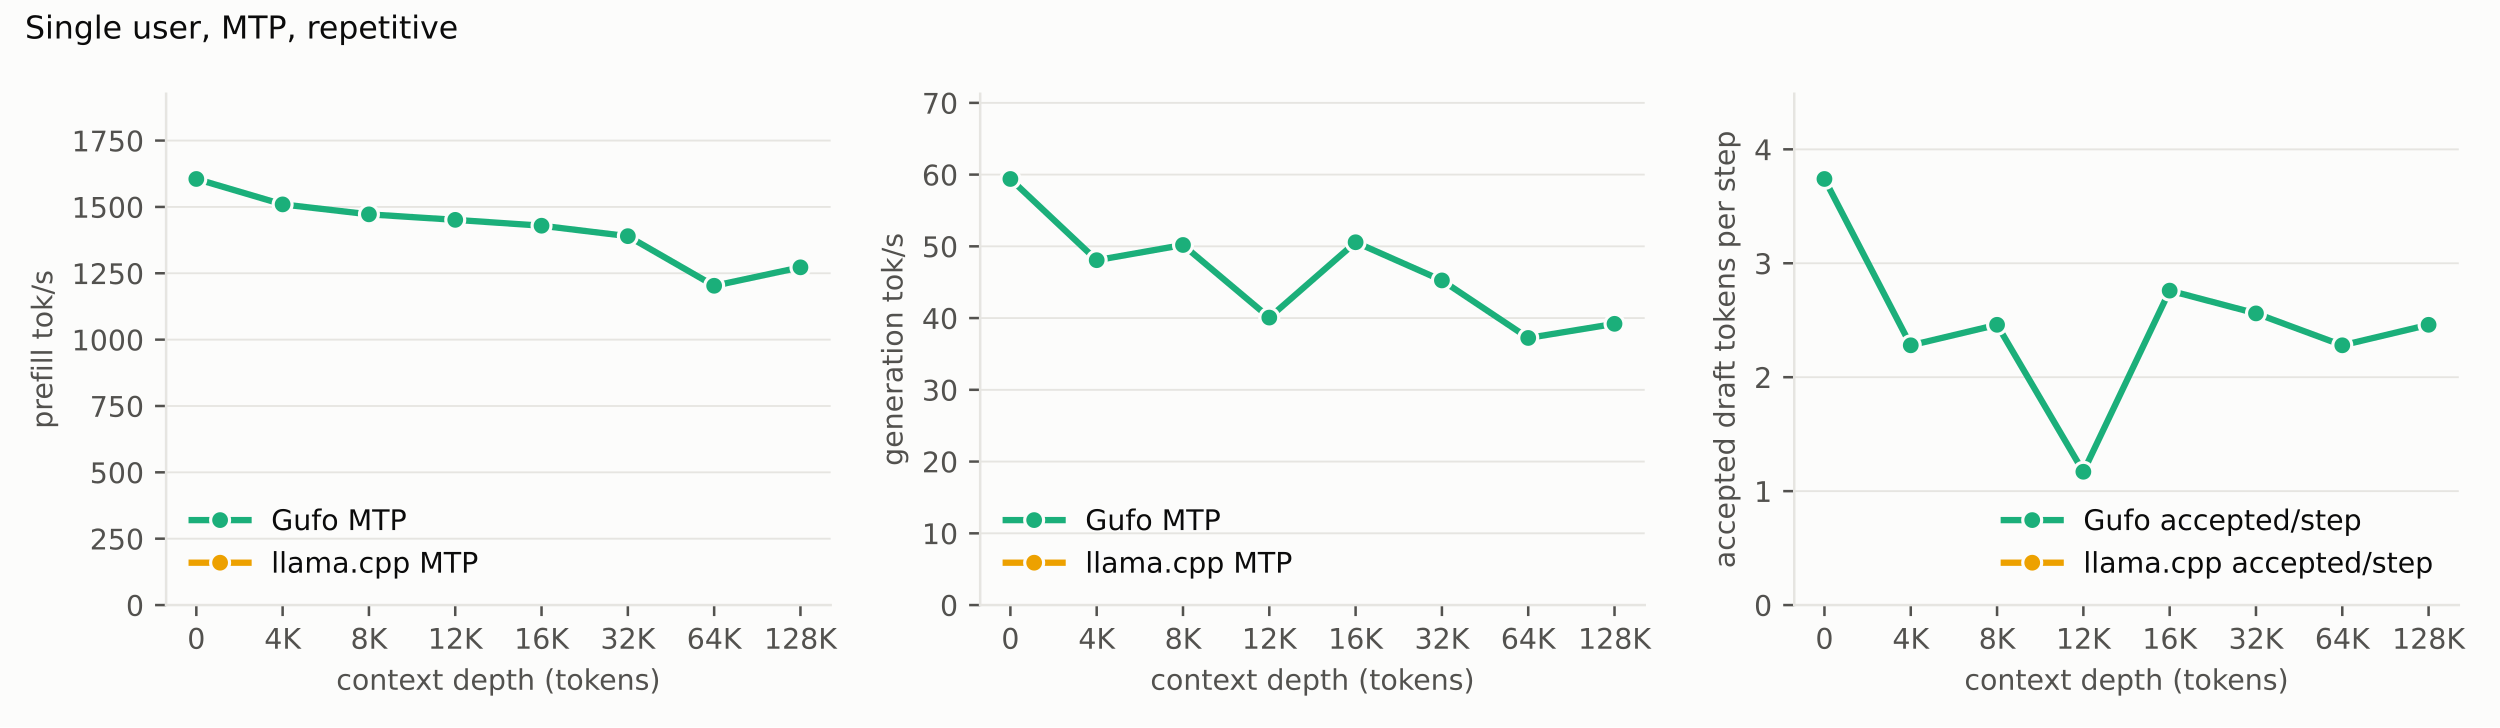
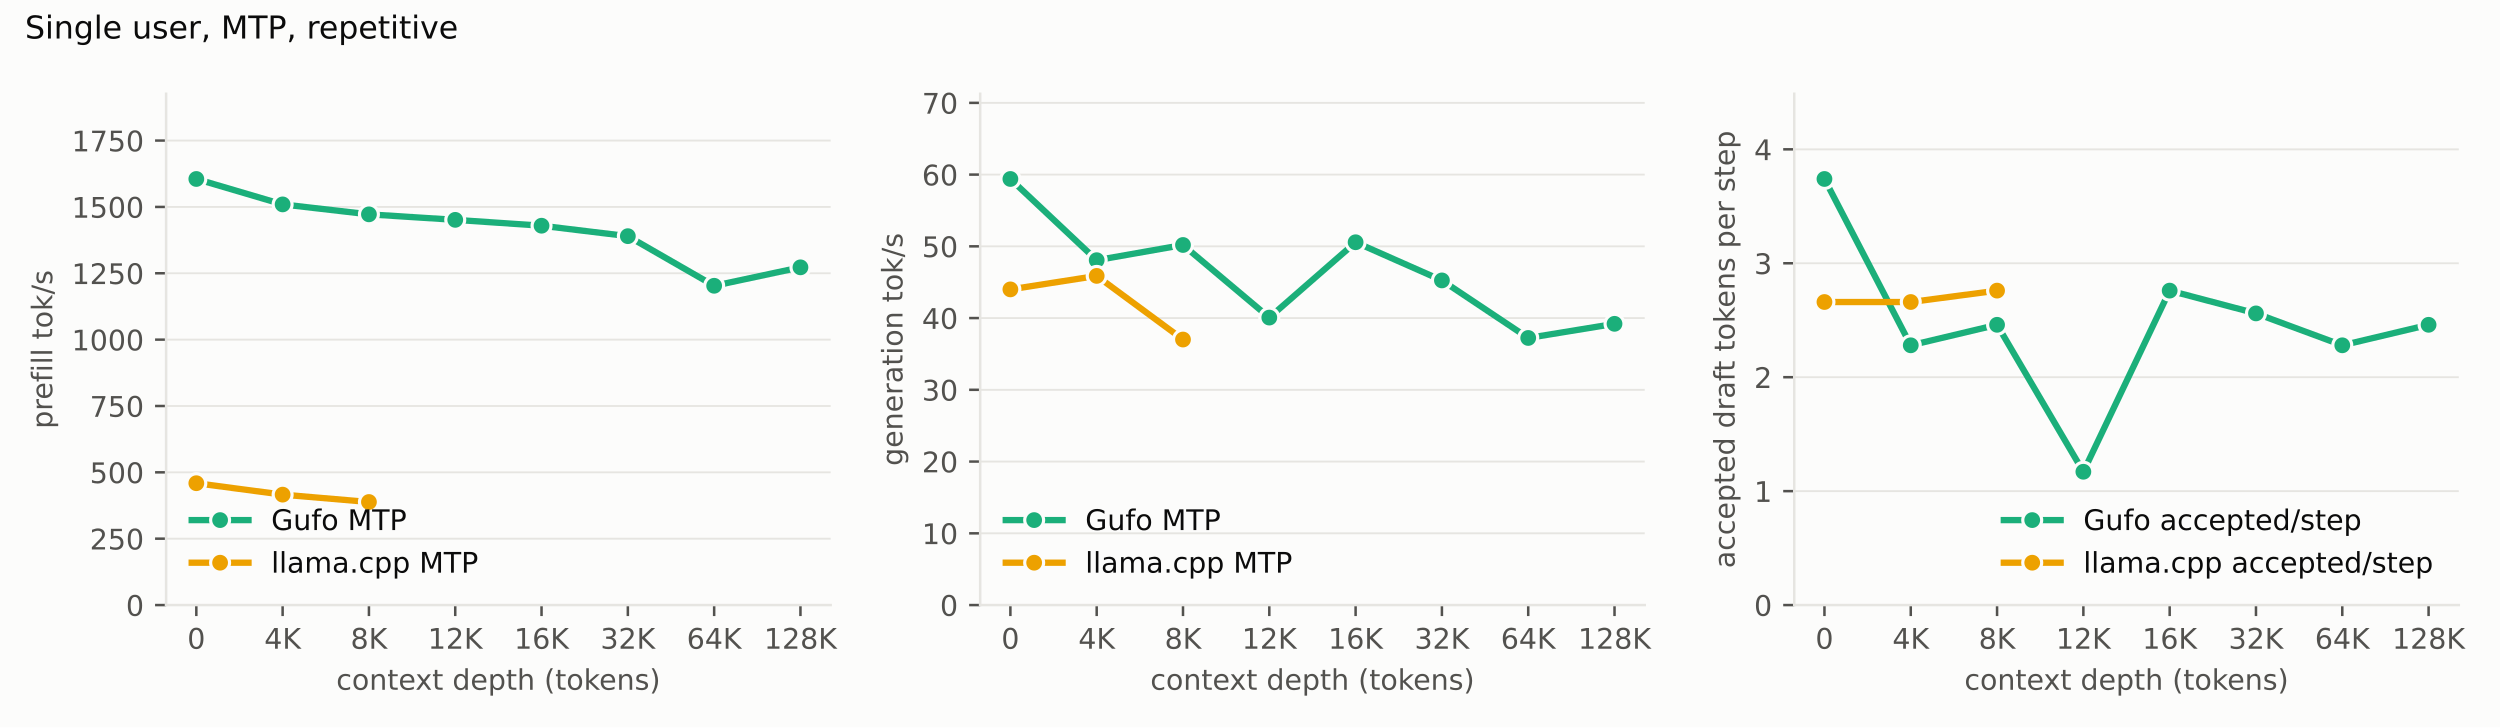
<svg xmlns="http://www.w3.org/2000/svg" xmlns:xlink="http://www.w3.org/1999/xlink" width="792pt" height="230.4pt" viewBox="0 0 792 230.4" version="1.1">
  <defs>
    <style type="text/css">*{stroke-linejoin: round; stroke-linecap: butt}</style>
  </defs>
  <g id="figure_1">
    <g id="patch_1">
      <path d="M 0 230.4  L 792 230.4  L 792 0  L 0 0  z " style="fill: #fcfcfb" />
    </g>
    <g id="axes_1">
      <g id="patch_2">
        <path d="M 52.626 191.679  L 263.154 191.679  L 263.154 29.703  L 52.626 29.703  z " style="fill: #fcfcfb" />
      </g>
      <g id="matplotlib.axis_1">
        <g id="xtick_1">
          <g id="line2d_1">
            <defs>
              <path id="m1ebf051f68" d="M 0 0  L 0 3.5  " style="stroke: #52514e; stroke-width: 0.8" />
            </defs>
            <g>
              <use xlink:href="#m1ebf051f68" x="62.195" y="191.679" style="fill: #52514e; stroke: #52514e; stroke-width: 0.8" />
            </g>
          </g>
          <g id="text_1">
            <text style="font-size: 9px; font-family: 'DejaVu Sans', 'Bitstream Vera Sans', 'Computer Modern Sans Serif', 'Lucida Grande', 'Verdana', 'Geneva', 'Lucid', 'Arial', 'Helvetica', 'Avant Garde', sans-serif; text-anchor: middle; fill: #52514e" x="62.195" y="205.517" transform="rotate(-0 62.19515 205.5172)">0</text>
          </g>
        </g>
        <g id="xtick_2">
          <g id="line2d_2">
            <g>
              <use xlink:href="#m1ebf051f68" x="89.536" y="191.679" style="fill: #52514e; stroke: #52514e; stroke-width: 0.8" />
            </g>
          </g>
          <g id="text_2">
            <text style="font-size: 9px; font-family: 'DejaVu Sans', 'Bitstream Vera Sans', 'Computer Modern Sans Serif', 'Lucida Grande', 'Verdana', 'Geneva', 'Lucid', 'Arial', 'Helvetica', 'Avant Garde', sans-serif; text-anchor: middle; fill: #52514e" x="89.536" y="205.517" transform="rotate(-0 89.53644 205.5172)">4K</text>
          </g>
        </g>
        <g id="xtick_3">
          <g id="line2d_3">
            <g>
              <use xlink:href="#m1ebf051f68" x="116.878" y="191.679" style="fill: #52514e; stroke: #52514e; stroke-width: 0.8" />
            </g>
          </g>
          <g id="text_3">
            <text style="font-size: 9px; font-family: 'DejaVu Sans', 'Bitstream Vera Sans', 'Computer Modern Sans Serif', 'Lucida Grande', 'Verdana', 'Geneva', 'Lucid', 'Arial', 'Helvetica', 'Avant Garde', sans-serif; text-anchor: middle; fill: #52514e" x="116.878" y="205.517" transform="rotate(-0 116.8777 205.5172)">8K</text>
          </g>
        </g>
        <g id="xtick_4">
          <g id="line2d_4">
            <g>
              <use xlink:href="#m1ebf051f68" x="144.219" y="191.679" style="fill: #52514e; stroke: #52514e; stroke-width: 0.8" />
            </g>
          </g>
          <g id="text_4">
            <text style="font-size: 9px; font-family: 'DejaVu Sans', 'Bitstream Vera Sans', 'Computer Modern Sans Serif', 'Lucida Grande', 'Verdana', 'Geneva', 'Lucid', 'Arial', 'Helvetica', 'Avant Garde', sans-serif; text-anchor: middle; fill: #52514e" x="144.219" y="205.517" transform="rotate(-0 144.219 205.5172)">12K</text>
          </g>
        </g>
        <g id="xtick_5">
          <g id="line2d_5">
            <g>
              <use xlink:href="#m1ebf051f68" x="171.56" y="191.679" style="fill: #52514e; stroke: #52514e; stroke-width: 0.8" />
            </g>
          </g>
          <g id="text_5">
            <text style="font-size: 9px; font-family: 'DejaVu Sans', 'Bitstream Vera Sans', 'Computer Modern Sans Serif', 'Lucida Grande', 'Verdana', 'Geneva', 'Lucid', 'Arial', 'Helvetica', 'Avant Garde', sans-serif; text-anchor: middle; fill: #52514e" x="171.56" y="205.517" transform="rotate(-0 171.5603 205.5172)">16K</text>
          </g>
        </g>
        <g id="xtick_6">
          <g id="line2d_6">
            <g>
              <use xlink:href="#m1ebf051f68" x="198.902" y="191.679" style="fill: #52514e; stroke: #52514e; stroke-width: 0.8" />
            </g>
          </g>
          <g id="text_6">
            <text style="font-size: 9px; font-family: 'DejaVu Sans', 'Bitstream Vera Sans', 'Computer Modern Sans Serif', 'Lucida Grande', 'Verdana', 'Geneva', 'Lucid', 'Arial', 'Helvetica', 'Avant Garde', sans-serif; text-anchor: middle; fill: #52514e" x="198.902" y="205.517" transform="rotate(-0 198.9016 205.5172)">32K</text>
          </g>
        </g>
        <g id="xtick_7">
          <g id="line2d_7">
            <g>
              <use xlink:href="#m1ebf051f68" x="226.243" y="191.679" style="fill: #52514e; stroke: #52514e; stroke-width: 0.8" />
            </g>
          </g>
          <g id="text_7">
            <text style="font-size: 9px; font-family: 'DejaVu Sans', 'Bitstream Vera Sans', 'Computer Modern Sans Serif', 'Lucida Grande', 'Verdana', 'Geneva', 'Lucid', 'Arial', 'Helvetica', 'Avant Garde', sans-serif; text-anchor: middle; fill: #52514e" x="226.243" y="205.517" transform="rotate(-0 226.2429 205.5172)">64K</text>
          </g>
        </g>
        <g id="xtick_8">
          <g id="line2d_8">
            <g>
              <use xlink:href="#m1ebf051f68" x="253.584" y="191.679" style="fill: #52514e; stroke: #52514e; stroke-width: 0.8" />
            </g>
          </g>
          <g id="text_8">
            <text style="font-size: 9px; font-family: 'DejaVu Sans', 'Bitstream Vera Sans', 'Computer Modern Sans Serif', 'Lucida Grande', 'Verdana', 'Geneva', 'Lucid', 'Arial', 'Helvetica', 'Avant Garde', sans-serif; text-anchor: middle; fill: #52514e" x="253.584" y="205.517" transform="rotate(-0 253.5842 205.5172)">128K</text>
          </g>
        </g>
        <g id="text_9">
          <text style="font-size: 9px; font-family: 'DejaVu Sans', 'Bitstream Vera Sans', 'Computer Modern Sans Serif', 'Lucida Grande', 'Verdana', 'Geneva', 'Lucid', 'Arial', 'Helvetica', 'Avant Garde', sans-serif; text-anchor: middle; fill: #52514e" x="157.89" y="218.518" transform="rotate(-0 157.8897 218.5179)">context depth (tokens)</text>
        </g>
      </g>
      <g id="matplotlib.axis_2">
        <g id="ytick_1">
          <g id="line2d_9">
            <path d="M 52.626 191.679  L 263.154 191.679  " clip-path="url(#p9a3e05e441)" style="fill: none; stroke: #e6e5e1; stroke-width: 0.6; stroke-linecap: square" />
          </g>
          <g id="line2d_10">
            <defs>
              <path id="m680e5b1e24" d="M 0 0  L -3.5 0  " style="stroke: #52514e; stroke-width: 0.8" />
            </defs>
            <g>
              <use xlink:href="#m680e5b1e24" x="52.626" y="191.679" style="fill: #52514e; stroke: #52514e; stroke-width: 0.8" />
            </g>
          </g>
          <g id="text_10">
            <text style="font-size: 9px; font-family: 'DejaVu Sans', 'Bitstream Vera Sans', 'Computer Modern Sans Serif', 'Lucida Grande', 'Verdana', 'Geneva', 'Lucid', 'Arial', 'Helvetica', 'Avant Garde', sans-serif; text-anchor: end; fill: #52514e" x="45.626" y="195.098" transform="rotate(-0 45.6257 195.0982)">0</text>
          </g>
        </g>
        <g id="ytick_2">
          <g id="line2d_11">
            <path d="M 52.626 170.658  L 263.154 170.658  " clip-path="url(#p9a3e05e441)" style="fill: none; stroke: #e6e5e1; stroke-width: 0.6; stroke-linecap: square" />
          </g>
          <g id="line2d_12">
            <g>
              <use xlink:href="#m680e5b1e24" x="52.626" y="170.658" style="fill: #52514e; stroke: #52514e; stroke-width: 0.8" />
            </g>
          </g>
          <g id="text_11">
            <text style="font-size: 9px; font-family: 'DejaVu Sans', 'Bitstream Vera Sans', 'Computer Modern Sans Serif', 'Lucida Grande', 'Verdana', 'Geneva', 'Lucid', 'Arial', 'Helvetica', 'Avant Garde', sans-serif; text-anchor: end; fill: #52514e" x="45.626" y="174.077" transform="rotate(-0 45.6257 174.0772)">250</text>
          </g>
        </g>
        <g id="ytick_3">
          <g id="line2d_13">
            <path d="M 52.626 149.637  L 263.154 149.637  " clip-path="url(#p9a3e05e441)" style="fill: none; stroke: #e6e5e1; stroke-width: 0.6; stroke-linecap: square" />
          </g>
          <g id="line2d_14">
            <g>
              <use xlink:href="#m680e5b1e24" x="52.626" y="149.637" style="fill: #52514e; stroke: #52514e; stroke-width: 0.8" />
            </g>
          </g>
          <g id="text_12">
            <text style="font-size: 9px; font-family: 'DejaVu Sans', 'Bitstream Vera Sans', 'Computer Modern Sans Serif', 'Lucida Grande', 'Verdana', 'Geneva', 'Lucid', 'Arial', 'Helvetica', 'Avant Garde', sans-serif; text-anchor: end; fill: #52514e" x="45.626" y="153.056" transform="rotate(-0 45.6257 153.0563)">500</text>
          </g>
        </g>
        <g id="ytick_4">
          <g id="line2d_15">
            <path d="M 52.626 128.616  L 263.154 128.616  " clip-path="url(#p9a3e05e441)" style="fill: none; stroke: #e6e5e1; stroke-width: 0.6; stroke-linecap: square" />
          </g>
          <g id="line2d_16">
            <g>
              <use xlink:href="#m680e5b1e24" x="52.626" y="128.616" style="fill: #52514e; stroke: #52514e; stroke-width: 0.8" />
            </g>
          </g>
          <g id="text_13">
            <text style="font-size: 9px; font-family: 'DejaVu Sans', 'Bitstream Vera Sans', 'Computer Modern Sans Serif', 'Lucida Grande', 'Verdana', 'Geneva', 'Lucid', 'Arial', 'Helvetica', 'Avant Garde', sans-serif; text-anchor: end; fill: #52514e" x="45.626" y="132.035" transform="rotate(-0 45.6257 132.0353)">750</text>
          </g>
        </g>
        <g id="ytick_5">
          <g id="line2d_17">
            <path d="M 52.626 107.595  L 263.154 107.595  " clip-path="url(#p9a3e05e441)" style="fill: none; stroke: #e6e5e1; stroke-width: 0.6; stroke-linecap: square" />
          </g>
          <g id="line2d_18">
            <g>
              <use xlink:href="#m680e5b1e24" x="52.626" y="107.595" style="fill: #52514e; stroke: #52514e; stroke-width: 0.8" />
            </g>
          </g>
          <g id="text_14">
            <text style="font-size: 9px; font-family: 'DejaVu Sans', 'Bitstream Vera Sans', 'Computer Modern Sans Serif', 'Lucida Grande', 'Verdana', 'Geneva', 'Lucid', 'Arial', 'Helvetica', 'Avant Garde', sans-serif; text-anchor: end; fill: #52514e" x="45.626" y="111.014" transform="rotate(-0 45.6257 111.0143)">1000</text>
          </g>
        </g>
        <g id="ytick_6">
          <g id="line2d_19">
            <path d="M 52.626 86.574  L 263.154 86.574  " clip-path="url(#p9a3e05e441)" style="fill: none; stroke: #e6e5e1; stroke-width: 0.6; stroke-linecap: square" />
          </g>
          <g id="line2d_20">
            <g>
              <use xlink:href="#m680e5b1e24" x="52.626" y="86.574" style="fill: #52514e; stroke: #52514e; stroke-width: 0.8" />
            </g>
          </g>
          <g id="text_15">
            <text style="font-size: 9px; font-family: 'DejaVu Sans', 'Bitstream Vera Sans', 'Computer Modern Sans Serif', 'Lucida Grande', 'Verdana', 'Geneva', 'Lucid', 'Arial', 'Helvetica', 'Avant Garde', sans-serif; text-anchor: end; fill: #52514e" x="45.626" y="89.993" transform="rotate(-0 45.6257 89.99327)">1250</text>
          </g>
        </g>
        <g id="ytick_7">
          <g id="line2d_21">
            <path d="M 52.626 65.553  L 263.154 65.553  " clip-path="url(#p9a3e05e441)" style="fill: none; stroke: #e6e5e1; stroke-width: 0.6; stroke-linecap: square" />
          </g>
          <g id="line2d_22">
            <g>
              <use xlink:href="#m680e5b1e24" x="52.626" y="65.553" style="fill: #52514e; stroke: #52514e; stroke-width: 0.8" />
            </g>
          </g>
          <g id="text_16">
            <text style="font-size: 9px; font-family: 'DejaVu Sans', 'Bitstream Vera Sans', 'Computer Modern Sans Serif', 'Lucida Grande', 'Verdana', 'Geneva', 'Lucid', 'Arial', 'Helvetica', 'Avant Garde', sans-serif; text-anchor: end; fill: #52514e" x="45.626" y="68.972" transform="rotate(-0 45.6257 68.97227)">1500</text>
          </g>
        </g>
        <g id="ytick_8">
          <g id="line2d_23">
            <path d="M 52.626 44.532  L 263.154 44.532  " clip-path="url(#p9a3e05e441)" style="fill: none; stroke: #e6e5e1; stroke-width: 0.6; stroke-linecap: square" />
          </g>
          <g id="line2d_24">
            <g>
              <use xlink:href="#m680e5b1e24" x="52.626" y="44.532" style="fill: #52514e; stroke: #52514e; stroke-width: 0.8" />
            </g>
          </g>
          <g id="text_17">
            <text style="font-size: 9px; font-family: 'DejaVu Sans', 'Bitstream Vera Sans', 'Computer Modern Sans Serif', 'Lucida Grande', 'Verdana', 'Geneva', 'Lucid', 'Arial', 'Helvetica', 'Avant Garde', sans-serif; text-anchor: end; fill: #52514e" x="45.626" y="47.951" transform="rotate(-0 45.6257 47.95128)">1750</text>
          </g>
        </g>
        <g id="text_18">
          <text style="font-size: 9px; font-family: 'DejaVu Sans', 'Bitstream Vera Sans', 'Computer Modern Sans Serif', 'Lucida Grande', 'Verdana', 'Geneva', 'Lucid', 'Arial', 'Helvetica', 'Avant Garde', sans-serif; text-anchor: middle; fill: #52514e" x="16.559" y="110.691" transform="rotate(-90 16.55859 110.6913)">prefill tok/s</text>
        </g>
      </g>
      <g id="line2d_25">
        <path d="M 62.195 56.699  L 89.536 64.755  L 116.878 67.904  L 144.219 69.649  L 171.56 71.507  L 198.902 74.817  L 226.243 90.533  L 253.584 84.692  " clip-path="url(#p9a3e05e441)" style="fill: none; stroke: #1baf7a; stroke-width: 2; stroke-linecap: square" />
        <defs>
          <path id="m52f97da8ad" d="M 0 3  C 0.796 3 1.559 2.684 2.121 2.121  C 2.684 1.559 3 0.796 3 0  C 3 -0.796 2.684 -1.559 2.121 -2.121  C 1.559 -2.684 0.796 -3 0 -3  C -0.796 -3 -1.559 -2.684 -2.121 -2.121  C -2.684 -1.559 -3 -0.796 -3 0  C -3 0.796 -2.684 1.559 -2.121 2.121  C -1.559 2.684 -0.796 3 0 3  z " style="stroke: #fcfcfb" />
        </defs>
        <g clip-path="url(#p9a3e05e441)">
          <use xlink:href="#m52f97da8ad" x="62.195" y="56.699" style="fill: #1baf7a; stroke: #fcfcfb" />
          <use xlink:href="#m52f97da8ad" x="89.536" y="64.755" style="fill: #1baf7a; stroke: #fcfcfb" />
          <use xlink:href="#m52f97da8ad" x="116.878" y="67.904" style="fill: #1baf7a; stroke: #fcfcfb" />
          <use xlink:href="#m52f97da8ad" x="144.219" y="69.649" style="fill: #1baf7a; stroke: #fcfcfb" />
          <use xlink:href="#m52f97da8ad" x="171.56" y="71.507" style="fill: #1baf7a; stroke: #fcfcfb" />
          <use xlink:href="#m52f97da8ad" x="198.902" y="74.817" style="fill: #1baf7a; stroke: #fcfcfb" />
          <use xlink:href="#m52f97da8ad" x="226.243" y="90.533" style="fill: #1baf7a; stroke: #fcfcfb" />
          <use xlink:href="#m52f97da8ad" x="253.584" y="84.692" style="fill: #1baf7a; stroke: #fcfcfb" />
        </g>
      </g>
-       <g id="line2d_26" />
+       <g id="line2d_26">
+         <path d="M 62.195 153.082  L 89.536 156.703  L 116.878 159.035  " clip-path="url(#p9a3e05e441)" style="fill: none; stroke: #eda100; stroke-width: 2; stroke-linecap: square" />
+         <defs>
+           <path id="mb9ac056d34" d="M 0 3  C 0.796 3 1.559 2.684 2.121 2.121  C 2.684 1.559 3 0.796 3 0  C 3 -0.796 2.684 -1.559 2.121 -2.121  C 1.559 -2.684 0.796 -3 0 -3  C -0.796 -3 -1.559 -2.684 -2.121 -2.121  C -2.684 -1.559 -3 -0.796 -3 0  C -3 0.796 -2.684 1.559 -2.121 2.121  C -1.559 2.684 -0.796 3 0 3  z " style="stroke: #fcfcfb" />
+         </defs>
+         <g clip-path="url(#p9a3e05e441)">
+           <use xlink:href="#mb9ac056d34" x="62.195" y="153.082" style="fill: #eda100; stroke: #fcfcfb" />
+           <use xlink:href="#mb9ac056d34" x="89.536" y="156.703" style="fill: #eda100; stroke: #fcfcfb" />
+           <use xlink:href="#mb9ac056d34" x="116.878" y="159.035" style="fill: #eda100; stroke: #fcfcfb" />
+         </g>
+       </g>
      <g id="patch_3">
        <path d="M 52.626 191.679  L 52.626 29.703  " style="fill: none; stroke: #e6e5e1; stroke-width: 0.8; stroke-linejoin: miter; stroke-linecap: square" />
      </g>
      <g id="patch_4">
        <path d="M 52.626 191.679  L 263.154 191.679  " style="fill: none; stroke: #e6e5e1; stroke-width: 0.8; stroke-linejoin: miter; stroke-linecap: square" />
      </g>
      <g id="legend_1">
        <g id="line2d_27">
          <path d="M 60.726 164.766  L 69.726 164.766  L 78.726 164.766  " style="fill: none; stroke: #1baf7a; stroke-width: 2; stroke-linecap: square" />
          <g>
            <use xlink:href="#m52f97da8ad" x="69.726" y="164.766" style="fill: #1baf7a; stroke: #fcfcfb" />
          </g>
        </g>
        <g id="text_19">
          <text style="font-size: 9px; font-family: 'DejaVu Sans', 'Bitstream Vera Sans', 'Computer Modern Sans Serif', 'Lucida Grande', 'Verdana', 'Geneva', 'Lucid', 'Arial', 'Helvetica', 'Avant Garde', sans-serif; text-anchor: start; fill: #0b0b0b" x="85.926" y="167.916" transform="rotate(-0 85.9257 167.9165)">Gufo MTP</text>
        </g>
        <g id="line2d_28">
          <path d="M 60.726 178.267  L 69.726 178.267  L 78.726 178.267  " style="fill: none; stroke: #eda100; stroke-width: 2; stroke-linecap: square" />
-           <defs>
-             <path id="mb9ac056d34" d="M 0 3  C 0.796 3 1.559 2.684 2.121 2.121  C 2.684 1.559 3 0.796 3 0  C 3 -0.796 2.684 -1.559 2.121 -2.121  C 1.559 -2.684 0.796 -3 0 -3  C -0.796 -3 -1.559 -2.684 -2.121 -2.121  C -2.684 -1.559 -3 -0.796 -3 0  C -3 0.796 -2.684 1.559 -2.121 2.121  C -1.559 2.684 -0.796 3 0 3  z " style="stroke: #fcfcfb" />
-           </defs>
          <g>
            <use xlink:href="#mb9ac056d34" x="69.726" y="178.267" style="fill: #eda100; stroke: #fcfcfb" />
          </g>
        </g>
        <g id="text_20">
          <text style="font-size: 9px; font-family: 'DejaVu Sans', 'Bitstream Vera Sans', 'Computer Modern Sans Serif', 'Lucida Grande', 'Verdana', 'Geneva', 'Lucid', 'Arial', 'Helvetica', 'Avant Garde', sans-serif; text-anchor: start; fill: #0b0b0b" x="85.926" y="181.417" transform="rotate(-0 85.9257 181.4172)">llama.cpp MTP</text>
        </g>
      </g>
    </g>
    <g id="axes_2">
      <g id="patch_5">
        <path d="M 310.522 191.679  L 521.05 191.679  L 521.05 29.703  L 310.522 29.703  z " style="fill: #fcfcfb" />
      </g>
      <g id="matplotlib.axis_3">
        <g id="xtick_9">
          <g id="line2d_29">
            <g>
              <use xlink:href="#m1ebf051f68" x="320.091" y="191.679" style="fill: #52514e; stroke: #52514e; stroke-width: 0.8" />
            </g>
          </g>
          <g id="text_21">
            <text style="font-size: 9px; font-family: 'DejaVu Sans', 'Bitstream Vera Sans', 'Computer Modern Sans Serif', 'Lucida Grande', 'Verdana', 'Geneva', 'Lucid', 'Arial', 'Helvetica', 'Avant Garde', sans-serif; text-anchor: middle; fill: #52514e" x="320.091" y="205.517" transform="rotate(-0 320.0911 205.5172)">0</text>
          </g>
        </g>
        <g id="xtick_10">
          <g id="line2d_30">
            <g>
              <use xlink:href="#m1ebf051f68" x="347.432" y="191.679" style="fill: #52514e; stroke: #52514e; stroke-width: 0.8" />
            </g>
          </g>
          <g id="text_22">
            <text style="font-size: 9px; font-family: 'DejaVu Sans', 'Bitstream Vera Sans', 'Computer Modern Sans Serif', 'Lucida Grande', 'Verdana', 'Geneva', 'Lucid', 'Arial', 'Helvetica', 'Avant Garde', sans-serif; text-anchor: middle; fill: #52514e" x="347.432" y="205.517" transform="rotate(-0 347.4324 205.5172)">4K</text>
          </g>
        </g>
        <g id="xtick_11">
          <g id="line2d_31">
            <g>
              <use xlink:href="#m1ebf051f68" x="374.774" y="191.679" style="fill: #52514e; stroke: #52514e; stroke-width: 0.8" />
            </g>
          </g>
          <g id="text_23">
            <text style="font-size: 9px; font-family: 'DejaVu Sans', 'Bitstream Vera Sans', 'Computer Modern Sans Serif', 'Lucida Grande', 'Verdana', 'Geneva', 'Lucid', 'Arial', 'Helvetica', 'Avant Garde', sans-serif; text-anchor: middle; fill: #52514e" x="374.774" y="205.517" transform="rotate(-0 374.7737 205.5172)">8K</text>
          </g>
        </g>
        <g id="xtick_12">
          <g id="line2d_32">
            <g>
              <use xlink:href="#m1ebf051f68" x="402.115" y="191.679" style="fill: #52514e; stroke: #52514e; stroke-width: 0.8" />
            </g>
          </g>
          <g id="text_24">
            <text style="font-size: 9px; font-family: 'DejaVu Sans', 'Bitstream Vera Sans', 'Computer Modern Sans Serif', 'Lucida Grande', 'Verdana', 'Geneva', 'Lucid', 'Arial', 'Helvetica', 'Avant Garde', sans-serif; text-anchor: middle; fill: #52514e" x="402.115" y="205.517" transform="rotate(-0 402.115 205.5172)">12K</text>
          </g>
        </g>
        <g id="xtick_13">
          <g id="line2d_33">
            <g>
              <use xlink:href="#m1ebf051f68" x="429.456" y="191.679" style="fill: #52514e; stroke: #52514e; stroke-width: 0.8" />
            </g>
          </g>
          <g id="text_25">
            <text style="font-size: 9px; font-family: 'DejaVu Sans', 'Bitstream Vera Sans', 'Computer Modern Sans Serif', 'Lucida Grande', 'Verdana', 'Geneva', 'Lucid', 'Arial', 'Helvetica', 'Avant Garde', sans-serif; text-anchor: middle; fill: #52514e" x="429.456" y="205.517" transform="rotate(-0 429.4562 205.5172)">16K</text>
          </g>
        </g>
        <g id="xtick_14">
          <g id="line2d_34">
            <g>
              <use xlink:href="#m1ebf051f68" x="456.798" y="191.679" style="fill: #52514e; stroke: #52514e; stroke-width: 0.8" />
            </g>
          </g>
          <g id="text_26">
            <text style="font-size: 9px; font-family: 'DejaVu Sans', 'Bitstream Vera Sans', 'Computer Modern Sans Serif', 'Lucida Grande', 'Verdana', 'Geneva', 'Lucid', 'Arial', 'Helvetica', 'Avant Garde', sans-serif; text-anchor: middle; fill: #52514e" x="456.798" y="205.517" transform="rotate(-0 456.7975 205.5172)">32K</text>
          </g>
        </g>
        <g id="xtick_15">
          <g id="line2d_35">
            <g>
              <use xlink:href="#m1ebf051f68" x="484.139" y="191.679" style="fill: #52514e; stroke: #52514e; stroke-width: 0.8" />
            </g>
          </g>
          <g id="text_27">
            <text style="font-size: 9px; font-family: 'DejaVu Sans', 'Bitstream Vera Sans', 'Computer Modern Sans Serif', 'Lucida Grande', 'Verdana', 'Geneva', 'Lucid', 'Arial', 'Helvetica', 'Avant Garde', sans-serif; text-anchor: middle; fill: #52514e" x="484.139" y="205.517" transform="rotate(-0 484.1388 205.5172)">64K</text>
          </g>
        </g>
        <g id="xtick_16">
          <g id="line2d_36">
            <g>
              <use xlink:href="#m1ebf051f68" x="511.48" y="191.679" style="fill: #52514e; stroke: #52514e; stroke-width: 0.8" />
            </g>
          </g>
          <g id="text_28">
            <text style="font-size: 9px; font-family: 'DejaVu Sans', 'Bitstream Vera Sans', 'Computer Modern Sans Serif', 'Lucida Grande', 'Verdana', 'Geneva', 'Lucid', 'Arial', 'Helvetica', 'Avant Garde', sans-serif; text-anchor: middle; fill: #52514e" x="511.48" y="205.517" transform="rotate(-0 511.4801 205.5172)">128K</text>
          </g>
        </g>
        <g id="text_29">
          <text style="font-size: 9px; font-family: 'DejaVu Sans', 'Bitstream Vera Sans', 'Computer Modern Sans Serif', 'Lucida Grande', 'Verdana', 'Geneva', 'Lucid', 'Arial', 'Helvetica', 'Avant Garde', sans-serif; text-anchor: middle; fill: #52514e" x="415.786" y="218.518" transform="rotate(-0 415.7856 218.5179)">context depth (tokens)</text>
        </g>
      </g>
      <g id="matplotlib.axis_4">
        <g id="ytick_9">
          <g id="line2d_37">
            <path d="M 310.522 191.679  L 521.05 191.679  " clip-path="url(#p20af60e24b)" style="fill: none; stroke: #e6e5e1; stroke-width: 0.6; stroke-linecap: square" />
          </g>
          <g id="line2d_38">
            <g>
              <use xlink:href="#m680e5b1e24" x="310.522" y="191.679" style="fill: #52514e; stroke: #52514e; stroke-width: 0.8" />
            </g>
          </g>
          <g id="text_30">
            <text style="font-size: 9px; font-family: 'DejaVu Sans', 'Bitstream Vera Sans', 'Computer Modern Sans Serif', 'Lucida Grande', 'Verdana', 'Geneva', 'Lucid', 'Arial', 'Helvetica', 'Avant Garde', sans-serif; text-anchor: end; fill: #52514e" x="303.522" y="195.098" transform="rotate(-0 303.5216 195.0982)">0</text>
          </g>
        </g>
        <g id="ytick_10">
          <g id="line2d_39">
            <path d="M 310.522 168.952  L 521.05 168.952  " clip-path="url(#p20af60e24b)" style="fill: none; stroke: #e6e5e1; stroke-width: 0.6; stroke-linecap: square" />
          </g>
          <g id="line2d_40">
            <g>
              <use xlink:href="#m680e5b1e24" x="310.522" y="168.952" style="fill: #52514e; stroke: #52514e; stroke-width: 0.8" />
            </g>
          </g>
          <g id="text_31">
            <text style="font-size: 9px; font-family: 'DejaVu Sans', 'Bitstream Vera Sans', 'Computer Modern Sans Serif', 'Lucida Grande', 'Verdana', 'Geneva', 'Lucid', 'Arial', 'Helvetica', 'Avant Garde', sans-serif; text-anchor: end; fill: #52514e" x="303.522" y="172.371" transform="rotate(-0 303.5216 172.3705)">10</text>
          </g>
        </g>
        <g id="ytick_11">
          <g id="line2d_41">
            <path d="M 310.522 146.224  L 521.05 146.224  " clip-path="url(#p20af60e24b)" style="fill: none; stroke: #e6e5e1; stroke-width: 0.6; stroke-linecap: square" />
          </g>
          <g id="line2d_42">
            <g>
              <use xlink:href="#m680e5b1e24" x="310.522" y="146.224" style="fill: #52514e; stroke: #52514e; stroke-width: 0.8" />
            </g>
          </g>
          <g id="text_32">
            <text style="font-size: 9px; font-family: 'DejaVu Sans', 'Bitstream Vera Sans', 'Computer Modern Sans Serif', 'Lucida Grande', 'Verdana', 'Geneva', 'Lucid', 'Arial', 'Helvetica', 'Avant Garde', sans-serif; text-anchor: end; fill: #52514e" x="303.522" y="149.643" transform="rotate(-0 303.5216 149.6428)">20</text>
          </g>
        </g>
        <g id="ytick_12">
          <g id="line2d_43">
            <path d="M 310.522 123.496  L 521.05 123.496  " clip-path="url(#p20af60e24b)" style="fill: none; stroke: #e6e5e1; stroke-width: 0.6; stroke-linecap: square" />
          </g>
          <g id="line2d_44">
            <g>
              <use xlink:href="#m680e5b1e24" x="310.522" y="123.496" style="fill: #52514e; stroke: #52514e; stroke-width: 0.8" />
            </g>
          </g>
          <g id="text_33">
            <text style="font-size: 9px; font-family: 'DejaVu Sans', 'Bitstream Vera Sans', 'Computer Modern Sans Serif', 'Lucida Grande', 'Verdana', 'Geneva', 'Lucid', 'Arial', 'Helvetica', 'Avant Garde', sans-serif; text-anchor: end; fill: #52514e" x="303.522" y="126.915" transform="rotate(-0 303.5216 126.915)">30</text>
          </g>
        </g>
        <g id="ytick_13">
          <g id="line2d_45">
            <path d="M 310.522 100.768  L 521.05 100.768  " clip-path="url(#p20af60e24b)" style="fill: none; stroke: #e6e5e1; stroke-width: 0.6; stroke-linecap: square" />
          </g>
          <g id="line2d_46">
            <g>
              <use xlink:href="#m680e5b1e24" x="310.522" y="100.768" style="fill: #52514e; stroke: #52514e; stroke-width: 0.8" />
            </g>
          </g>
          <g id="text_34">
            <text style="font-size: 9px; font-family: 'DejaVu Sans', 'Bitstream Vera Sans', 'Computer Modern Sans Serif', 'Lucida Grande', 'Verdana', 'Geneva', 'Lucid', 'Arial', 'Helvetica', 'Avant Garde', sans-serif; text-anchor: end; fill: #52514e" x="303.522" y="104.187" transform="rotate(-0 303.5216 104.1873)">40</text>
          </g>
        </g>
        <g id="ytick_14">
          <g id="line2d_47">
            <path d="M 310.522 78.041  L 521.05 78.041  " clip-path="url(#p20af60e24b)" style="fill: none; stroke: #e6e5e1; stroke-width: 0.6; stroke-linecap: square" />
          </g>
          <g id="line2d_48">
            <g>
              <use xlink:href="#m680e5b1e24" x="310.522" y="78.041" style="fill: #52514e; stroke: #52514e; stroke-width: 0.8" />
            </g>
          </g>
          <g id="text_35">
            <text style="font-size: 9px; font-family: 'DejaVu Sans', 'Bitstream Vera Sans', 'Computer Modern Sans Serif', 'Lucida Grande', 'Verdana', 'Geneva', 'Lucid', 'Arial', 'Helvetica', 'Avant Garde', sans-serif; text-anchor: end; fill: #52514e" x="303.522" y="81.46" transform="rotate(-0 303.5216 81.45957)">50</text>
          </g>
        </g>
        <g id="ytick_15">
          <g id="line2d_49">
            <path d="M 310.522 55.313  L 521.05 55.313  " clip-path="url(#p20af60e24b)" style="fill: none; stroke: #e6e5e1; stroke-width: 0.6; stroke-linecap: square" />
          </g>
          <g id="line2d_50">
            <g>
              <use xlink:href="#m680e5b1e24" x="310.522" y="55.313" style="fill: #52514e; stroke: #52514e; stroke-width: 0.8" />
            </g>
          </g>
          <g id="text_36">
            <text style="font-size: 9px; font-family: 'DejaVu Sans', 'Bitstream Vera Sans', 'Computer Modern Sans Serif', 'Lucida Grande', 'Verdana', 'Geneva', 'Lucid', 'Arial', 'Helvetica', 'Avant Garde', sans-serif; text-anchor: end; fill: #52514e" x="303.522" y="58.732" transform="rotate(-0 303.5216 58.73184)">60</text>
          </g>
        </g>
        <g id="ytick_16">
          <g id="line2d_51">
            <path d="M 310.522 32.585  L 521.05 32.585  " clip-path="url(#p20af60e24b)" style="fill: none; stroke: #e6e5e1; stroke-width: 0.6; stroke-linecap: square" />
          </g>
          <g id="line2d_52">
            <g>
              <use xlink:href="#m680e5b1e24" x="310.522" y="32.585" style="fill: #52514e; stroke: #52514e; stroke-width: 0.8" />
            </g>
          </g>
          <g id="text_37">
            <text style="font-size: 9px; font-family: 'DejaVu Sans', 'Bitstream Vera Sans', 'Computer Modern Sans Serif', 'Lucida Grande', 'Verdana', 'Geneva', 'Lucid', 'Arial', 'Helvetica', 'Avant Garde', sans-serif; text-anchor: end; fill: #52514e" x="303.522" y="36.004" transform="rotate(-0 303.5216 36.00411)">70</text>
          </g>
        </g>
        <g id="text_38">
          <text style="font-size: 9px; font-family: 'DejaVu Sans', 'Bitstream Vera Sans', 'Computer Modern Sans Serif', 'Lucida Grande', 'Verdana', 'Geneva', 'Lucid', 'Arial', 'Helvetica', 'Avant Garde', sans-serif; text-anchor: middle; fill: #52514e" x="285.907" y="110.691" transform="rotate(-90 285.907 110.6913)">generation tok/s</text>
        </g>
      </g>
      <g id="line2d_53">
        <path d="M 320.091 56.699  L 347.432 82.427  L 374.774 77.609  L 402.115 100.609  L 429.456 76.745  L 456.798 88.836  L 484.139 107.064  L 511.48 102.587  " clip-path="url(#p20af60e24b)" style="fill: none; stroke: #1baf7a; stroke-width: 2; stroke-linecap: square" />
        <g clip-path="url(#p20af60e24b)">
          <use xlink:href="#m52f97da8ad" x="320.091" y="56.699" style="fill: #1baf7a; stroke: #fcfcfb" />
          <use xlink:href="#m52f97da8ad" x="347.432" y="82.427" style="fill: #1baf7a; stroke: #fcfcfb" />
          <use xlink:href="#m52f97da8ad" x="374.774" y="77.609" style="fill: #1baf7a; stroke: #fcfcfb" />
          <use xlink:href="#m52f97da8ad" x="402.115" y="100.609" style="fill: #1baf7a; stroke: #fcfcfb" />
          <use xlink:href="#m52f97da8ad" x="429.456" y="76.745" style="fill: #1baf7a; stroke: #fcfcfb" />
          <use xlink:href="#m52f97da8ad" x="456.798" y="88.836" style="fill: #1baf7a; stroke: #fcfcfb" />
          <use xlink:href="#m52f97da8ad" x="484.139" y="107.064" style="fill: #1baf7a; stroke: #fcfcfb" />
          <use xlink:href="#m52f97da8ad" x="511.48" y="102.587" style="fill: #1baf7a; stroke: #fcfcfb" />
        </g>
      </g>
-       <g id="line2d_54" />
+       <g id="line2d_54">
+         <path d="M 320.091 91.677  L 347.432 87.404  L 374.774 107.564  " clip-path="url(#p20af60e24b)" style="fill: none; stroke: #eda100; stroke-width: 2; stroke-linecap: square" />
+         <g clip-path="url(#p20af60e24b)">
+           <use xlink:href="#mb9ac056d34" x="320.091" y="91.677" style="fill: #eda100; stroke: #fcfcfb" />
+           <use xlink:href="#mb9ac056d34" x="347.432" y="87.404" style="fill: #eda100; stroke: #fcfcfb" />
+           <use xlink:href="#mb9ac056d34" x="374.774" y="107.564" style="fill: #eda100; stroke: #fcfcfb" />
+         </g>
+       </g>
      <g id="patch_6">
        <path d="M 310.522 191.679  L 310.522 29.703  " style="fill: none; stroke: #e6e5e1; stroke-width: 0.8; stroke-linejoin: miter; stroke-linecap: square" />
      </g>
      <g id="patch_7">
        <path d="M 310.522 191.679  L 521.05 191.679  " style="fill: none; stroke: #e6e5e1; stroke-width: 0.8; stroke-linejoin: miter; stroke-linecap: square" />
      </g>
      <g id="legend_2">
        <g id="line2d_55">
          <path d="M 318.622 164.766  L 327.622 164.766  L 336.622 164.766  " style="fill: none; stroke: #1baf7a; stroke-width: 2; stroke-linecap: square" />
          <g>
            <use xlink:href="#m52f97da8ad" x="327.622" y="164.766" style="fill: #1baf7a; stroke: #fcfcfb" />
          </g>
        </g>
        <g id="text_39">
          <text style="font-size: 9px; font-family: 'DejaVu Sans', 'Bitstream Vera Sans', 'Computer Modern Sans Serif', 'Lucida Grande', 'Verdana', 'Geneva', 'Lucid', 'Arial', 'Helvetica', 'Avant Garde', sans-serif; text-anchor: start; fill: #0b0b0b" x="343.822" y="167.916" transform="rotate(-0 343.8216 167.9165)">Gufo MTP</text>
        </g>
        <g id="line2d_56">
          <path d="M 318.622 178.267  L 327.622 178.267  L 336.622 178.267  " style="fill: none; stroke: #eda100; stroke-width: 2; stroke-linecap: square" />
          <g>
            <use xlink:href="#mb9ac056d34" x="327.622" y="178.267" style="fill: #eda100; stroke: #fcfcfb" />
          </g>
        </g>
        <g id="text_40">
          <text style="font-size: 9px; font-family: 'DejaVu Sans', 'Bitstream Vera Sans', 'Computer Modern Sans Serif', 'Lucida Grande', 'Verdana', 'Geneva', 'Lucid', 'Arial', 'Helvetica', 'Avant Garde', sans-serif; text-anchor: start; fill: #0b0b0b" x="343.822" y="181.417" transform="rotate(-0 343.8216 181.4172)">llama.cpp MTP</text>
        </g>
      </g>
    </g>
    <g id="axes_3">
      <g id="patch_8">
        <path d="M 568.418 191.679  L 778.945 191.679  L 778.945 29.703  L 568.418 29.703  z " style="fill: #fcfcfb" />
      </g>
      <g id="matplotlib.axis_5">
        <g id="xtick_17">
          <g id="line2d_57">
            <g>
              <use xlink:href="#m1ebf051f68" x="577.987" y="191.679" style="fill: #52514e; stroke: #52514e; stroke-width: 0.8" />
            </g>
          </g>
          <g id="text_41">
            <text style="font-size: 9px; font-family: 'DejaVu Sans', 'Bitstream Vera Sans', 'Computer Modern Sans Serif', 'Lucida Grande', 'Verdana', 'Geneva', 'Lucid', 'Arial', 'Helvetica', 'Avant Garde', sans-serif; text-anchor: middle; fill: #52514e" x="577.987" y="205.517" transform="rotate(-0 577.987 205.5172)">0</text>
          </g>
        </g>
        <g id="xtick_18">
          <g id="line2d_58">
            <g>
              <use xlink:href="#m1ebf051f68" x="605.328" y="191.679" style="fill: #52514e; stroke: #52514e; stroke-width: 0.8" />
            </g>
          </g>
          <g id="text_42">
            <text style="font-size: 9px; font-family: 'DejaVu Sans', 'Bitstream Vera Sans', 'Computer Modern Sans Serif', 'Lucida Grande', 'Verdana', 'Geneva', 'Lucid', 'Arial', 'Helvetica', 'Avant Garde', sans-serif; text-anchor: middle; fill: #52514e" x="605.328" y="205.517" transform="rotate(-0 605.3283 205.5172)">4K</text>
          </g>
        </g>
        <g id="xtick_19">
          <g id="line2d_59">
            <g>
              <use xlink:href="#m1ebf051f68" x="632.67" y="191.679" style="fill: #52514e; stroke: #52514e; stroke-width: 0.8" />
            </g>
          </g>
          <g id="text_43">
            <text style="font-size: 9px; font-family: 'DejaVu Sans', 'Bitstream Vera Sans', 'Computer Modern Sans Serif', 'Lucida Grande', 'Verdana', 'Geneva', 'Lucid', 'Arial', 'Helvetica', 'Avant Garde', sans-serif; text-anchor: middle; fill: #52514e" x="632.67" y="205.517" transform="rotate(-0 632.6696 205.5172)">8K</text>
          </g>
        </g>
        <g id="xtick_20">
          <g id="line2d_60">
            <g>
              <use xlink:href="#m1ebf051f68" x="660.011" y="191.679" style="fill: #52514e; stroke: #52514e; stroke-width: 0.8" />
            </g>
          </g>
          <g id="text_44">
            <text style="font-size: 9px; font-family: 'DejaVu Sans', 'Bitstream Vera Sans', 'Computer Modern Sans Serif', 'Lucida Grande', 'Verdana', 'Geneva', 'Lucid', 'Arial', 'Helvetica', 'Avant Garde', sans-serif; text-anchor: middle; fill: #52514e" x="660.011" y="205.517" transform="rotate(-0 660.0109 205.5172)">12K</text>
          </g>
        </g>
        <g id="xtick_21">
          <g id="line2d_61">
            <g>
              <use xlink:href="#m1ebf051f68" x="687.352" y="191.679" style="fill: #52514e; stroke: #52514e; stroke-width: 0.8" />
            </g>
          </g>
          <g id="text_45">
            <text style="font-size: 9px; font-family: 'DejaVu Sans', 'Bitstream Vera Sans', 'Computer Modern Sans Serif', 'Lucida Grande', 'Verdana', 'Geneva', 'Lucid', 'Arial', 'Helvetica', 'Avant Garde', sans-serif; text-anchor: middle; fill: #52514e" x="687.352" y="205.517" transform="rotate(-0 687.3522 205.5172)">16K</text>
          </g>
        </g>
        <g id="xtick_22">
          <g id="line2d_62">
            <g>
              <use xlink:href="#m1ebf051f68" x="714.693" y="191.679" style="fill: #52514e; stroke: #52514e; stroke-width: 0.8" />
            </g>
          </g>
          <g id="text_46">
            <text style="font-size: 9px; font-family: 'DejaVu Sans', 'Bitstream Vera Sans', 'Computer Modern Sans Serif', 'Lucida Grande', 'Verdana', 'Geneva', 'Lucid', 'Arial', 'Helvetica', 'Avant Garde', sans-serif; text-anchor: middle; fill: #52514e" x="714.693" y="205.517" transform="rotate(-0 714.6935 205.5172)">32K</text>
          </g>
        </g>
        <g id="xtick_23">
          <g id="line2d_63">
            <g>
              <use xlink:href="#m1ebf051f68" x="742.035" y="191.679" style="fill: #52514e; stroke: #52514e; stroke-width: 0.8" />
            </g>
          </g>
          <g id="text_47">
            <text style="font-size: 9px; font-family: 'DejaVu Sans', 'Bitstream Vera Sans', 'Computer Modern Sans Serif', 'Lucida Grande', 'Verdana', 'Geneva', 'Lucid', 'Arial', 'Helvetica', 'Avant Garde', sans-serif; text-anchor: middle; fill: #52514e" x="742.035" y="205.517" transform="rotate(-0 742.0348 205.5172)">64K</text>
          </g>
        </g>
        <g id="xtick_24">
          <g id="line2d_64">
            <g>
              <use xlink:href="#m1ebf051f68" x="769.376" y="191.679" style="fill: #52514e; stroke: #52514e; stroke-width: 0.8" />
            </g>
          </g>
          <g id="text_48">
            <text style="font-size: 9px; font-family: 'DejaVu Sans', 'Bitstream Vera Sans', 'Computer Modern Sans Serif', 'Lucida Grande', 'Verdana', 'Geneva', 'Lucid', 'Arial', 'Helvetica', 'Avant Garde', sans-serif; text-anchor: middle; fill: #52514e" x="769.376" y="205.517" transform="rotate(-0 769.376 205.5172)">128K</text>
          </g>
        </g>
        <g id="text_49">
          <text style="font-size: 9px; font-family: 'DejaVu Sans', 'Bitstream Vera Sans', 'Computer Modern Sans Serif', 'Lucida Grande', 'Verdana', 'Geneva', 'Lucid', 'Arial', 'Helvetica', 'Avant Garde', sans-serif; text-anchor: middle; fill: #52514e" x="673.682" y="218.518" transform="rotate(-0 673.6815 218.5179)">context depth (tokens)</text>
        </g>
      </g>
      <g id="matplotlib.axis_6">
        <g id="ytick_17">
          <g id="line2d_65">
            <path d="M 568.418 191.679  L 778.945 191.679  " clip-path="url(#pdb354bad89)" style="fill: none; stroke: #e6e5e1; stroke-width: 0.6; stroke-linecap: square" />
          </g>
          <g id="line2d_66">
            <g>
              <use xlink:href="#m680e5b1e24" x="568.418" y="191.679" style="fill: #52514e; stroke: #52514e; stroke-width: 0.8" />
            </g>
          </g>
          <g id="text_50">
            <text style="font-size: 9px; font-family: 'DejaVu Sans', 'Bitstream Vera Sans', 'Computer Modern Sans Serif', 'Lucida Grande', 'Verdana', 'Geneva', 'Lucid', 'Arial', 'Helvetica', 'Avant Garde', sans-serif; text-anchor: end; fill: #52514e" x="561.418" y="195.098" transform="rotate(-0 561.4176 195.0982)">0</text>
          </g>
        </g>
        <g id="ytick_18">
          <g id="line2d_67">
            <path d="M 568.418 155.588  L 778.945 155.588  " clip-path="url(#pdb354bad89)" style="fill: none; stroke: #e6e5e1; stroke-width: 0.6; stroke-linecap: square" />
          </g>
          <g id="line2d_68">
            <g>
              <use xlink:href="#m680e5b1e24" x="568.418" y="155.588" style="fill: #52514e; stroke: #52514e; stroke-width: 0.8" />
            </g>
          </g>
          <g id="text_51">
            <text style="font-size: 9px; font-family: 'DejaVu Sans', 'Bitstream Vera Sans', 'Computer Modern Sans Serif', 'Lucida Grande', 'Verdana', 'Geneva', 'Lucid', 'Arial', 'Helvetica', 'Avant Garde', sans-serif; text-anchor: end; fill: #52514e" x="561.418" y="159.007" transform="rotate(-0 561.4176 159.0073)">1</text>
          </g>
        </g>
        <g id="ytick_19">
          <g id="line2d_69">
            <path d="M 568.418 119.497  L 778.945 119.497  " clip-path="url(#pdb354bad89)" style="fill: none; stroke: #e6e5e1; stroke-width: 0.6; stroke-linecap: square" />
          </g>
          <g id="line2d_70">
            <g>
              <use xlink:href="#m680e5b1e24" x="568.418" y="119.497" style="fill: #52514e; stroke: #52514e; stroke-width: 0.8" />
            </g>
          </g>
          <g id="text_52">
            <text style="font-size: 9px; font-family: 'DejaVu Sans', 'Bitstream Vera Sans', 'Computer Modern Sans Serif', 'Lucida Grande', 'Verdana', 'Geneva', 'Lucid', 'Arial', 'Helvetica', 'Avant Garde', sans-serif; text-anchor: end; fill: #52514e" x="561.418" y="122.916" transform="rotate(-0 561.4176 122.9164)">2</text>
          </g>
        </g>
        <g id="ytick_20">
          <g id="line2d_71">
            <path d="M 568.418 83.407  L 778.945 83.407  " clip-path="url(#pdb354bad89)" style="fill: none; stroke: #e6e5e1; stroke-width: 0.6; stroke-linecap: square" />
          </g>
          <g id="line2d_72">
            <g>
              <use xlink:href="#m680e5b1e24" x="568.418" y="83.407" style="fill: #52514e; stroke: #52514e; stroke-width: 0.8" />
            </g>
          </g>
          <g id="text_53">
            <text style="font-size: 9px; font-family: 'DejaVu Sans', 'Bitstream Vera Sans', 'Computer Modern Sans Serif', 'Lucida Grande', 'Verdana', 'Geneva', 'Lucid', 'Arial', 'Helvetica', 'Avant Garde', sans-serif; text-anchor: end; fill: #52514e" x="561.418" y="86.826" transform="rotate(-0 561.4176 86.82551)">3</text>
          </g>
        </g>
        <g id="ytick_21">
          <g id="line2d_73">
            <path d="M 568.418 47.316  L 778.945 47.316  " clip-path="url(#pdb354bad89)" style="fill: none; stroke: #e6e5e1; stroke-width: 0.6; stroke-linecap: square" />
          </g>
          <g id="line2d_74">
            <g>
              <use xlink:href="#m680e5b1e24" x="568.418" y="47.316" style="fill: #52514e; stroke: #52514e; stroke-width: 0.8" />
            </g>
          </g>
          <g id="text_54">
            <text style="font-size: 9px; font-family: 'DejaVu Sans', 'Bitstream Vera Sans', 'Computer Modern Sans Serif', 'Lucida Grande', 'Verdana', 'Geneva', 'Lucid', 'Arial', 'Helvetica', 'Avant Garde', sans-serif; text-anchor: end; fill: #52514e" x="561.418" y="50.735" transform="rotate(-0 561.4176 50.73459)">4</text>
          </g>
        </g>
        <g id="text_55">
          <text style="font-size: 9px; font-family: 'DejaVu Sans', 'Bitstream Vera Sans', 'Computer Modern Sans Serif', 'Lucida Grande', 'Verdana', 'Geneva', 'Lucid', 'Arial', 'Helvetica', 'Avant Garde', sans-serif; text-anchor: middle; fill: #52514e" x="549.529" y="110.691" transform="rotate(-90 549.5292 110.6913)">accepted draft tokens per step</text>
        </g>
      </g>
      <g id="line2d_75">
        <path d="M 577.987 56.699  L 605.328 109.392  L 632.67 102.896  L 660.011 149.453  L 687.352 92.068  L 714.693 99.287  L 742.035 109.392  L 769.376 102.896  " clip-path="url(#pdb354bad89)" style="fill: none; stroke: #1baf7a; stroke-width: 2; stroke-linecap: square" />
        <g clip-path="url(#pdb354bad89)">
          <use xlink:href="#m52f97da8ad" x="577.987" y="56.699" style="fill: #1baf7a; stroke: #fcfcfb" />
          <use xlink:href="#m52f97da8ad" x="605.328" y="109.392" style="fill: #1baf7a; stroke: #fcfcfb" />
          <use xlink:href="#m52f97da8ad" x="632.67" y="102.896" style="fill: #1baf7a; stroke: #fcfcfb" />
          <use xlink:href="#m52f97da8ad" x="660.011" y="149.453" style="fill: #1baf7a; stroke: #fcfcfb" />
          <use xlink:href="#m52f97da8ad" x="687.352" y="92.068" style="fill: #1baf7a; stroke: #fcfcfb" />
          <use xlink:href="#m52f97da8ad" x="714.693" y="99.287" style="fill: #1baf7a; stroke: #fcfcfb" />
          <use xlink:href="#m52f97da8ad" x="742.035" y="109.392" style="fill: #1baf7a; stroke: #fcfcfb" />
          <use xlink:href="#m52f97da8ad" x="769.376" y="102.896" style="fill: #1baf7a; stroke: #fcfcfb" />
        </g>
      </g>
-       <g id="line2d_76" />
+       <g id="line2d_76">
+         <path d="M 577.987 95.677  L 605.328 95.677  L 632.67 92.068  " clip-path="url(#pdb354bad89)" style="fill: none; stroke: #eda100; stroke-width: 2; stroke-linecap: square" />
+         <g clip-path="url(#pdb354bad89)">
+           <use xlink:href="#mb9ac056d34" x="577.987" y="95.677" style="fill: #eda100; stroke: #fcfcfb" />
+           <use xlink:href="#mb9ac056d34" x="605.328" y="95.677" style="fill: #eda100; stroke: #fcfcfb" />
+           <use xlink:href="#mb9ac056d34" x="632.67" y="92.068" style="fill: #eda100; stroke: #fcfcfb" />
+         </g>
+       </g>
      <g id="patch_9">
        <path d="M 568.418 191.679  L 568.418 29.703  " style="fill: none; stroke: #e6e5e1; stroke-width: 0.8; stroke-linejoin: miter; stroke-linecap: square" />
      </g>
      <g id="patch_10">
        <path d="M 568.418 191.679  L 778.945 191.679  " style="fill: none; stroke: #e6e5e1; stroke-width: 0.8; stroke-linejoin: miter; stroke-linecap: square" />
      </g>
      <g id="legend_3">
        <g id="line2d_77">
          <path d="M 634.808 164.766  L 643.808 164.766  L 652.808 164.766  " style="fill: none; stroke: #1baf7a; stroke-width: 2; stroke-linecap: square" />
          <g>
            <use xlink:href="#m52f97da8ad" x="643.808" y="164.766" style="fill: #1baf7a; stroke: #fcfcfb" />
          </g>
        </g>
        <g id="text_56">
          <text style="font-size: 9px; font-family: 'DejaVu Sans', 'Bitstream Vera Sans', 'Computer Modern Sans Serif', 'Lucida Grande', 'Verdana', 'Geneva', 'Lucid', 'Arial', 'Helvetica', 'Avant Garde', sans-serif; text-anchor: start; fill: #0b0b0b" x="660.008" y="167.916" transform="rotate(-0 660.0077 167.9165)">Gufo accepted/step</text>
        </g>
        <g id="line2d_78">
          <path d="M 634.808 178.267  L 643.808 178.267  L 652.808 178.267  " style="fill: none; stroke: #eda100; stroke-width: 2; stroke-linecap: square" />
          <g>
            <use xlink:href="#mb9ac056d34" x="643.808" y="178.267" style="fill: #eda100; stroke: #fcfcfb" />
          </g>
        </g>
        <g id="text_57">
          <text style="font-size: 9px; font-family: 'DejaVu Sans', 'Bitstream Vera Sans', 'Computer Modern Sans Serif', 'Lucida Grande', 'Verdana', 'Geneva', 'Lucid', 'Arial', 'Helvetica', 'Avant Garde', sans-serif; text-anchor: start; fill: #0b0b0b" x="660.008" y="181.417" transform="rotate(-0 660.0077 181.4172)">llama.cpp accepted/step</text>
        </g>
      </g>
    </g>
    <g id="text_58">
      <text style="font-size: 10px; font-family: 'DejaVu Sans', 'Bitstream Vera Sans', 'Computer Modern Sans Serif', 'Lucida Grande', 'Verdana', 'Geneva', 'Lucid', 'Arial', 'Helvetica', 'Avant Garde', sans-serif; text-anchor: start; fill: #0b0b0b" x="7.92" y="12.206" transform="rotate(-0 7.92 12.20644)">Single user, MTP, repetitive</text>
    </g>
  </g>
  <defs>
    <clipPath id="p9a3e05e441">
      <rect x="52.626" y="29.703" width="210.528" height="161.976" />
    </clipPath>
    <clipPath id="p20af60e24b">
      <rect x="310.522" y="29.703" width="210.528" height="161.976" />
    </clipPath>
    <clipPath id="pdb354bad89">
      <rect x="568.418" y="29.703" width="210.528" height="161.976" />
    </clipPath>
  </defs>
</svg>
